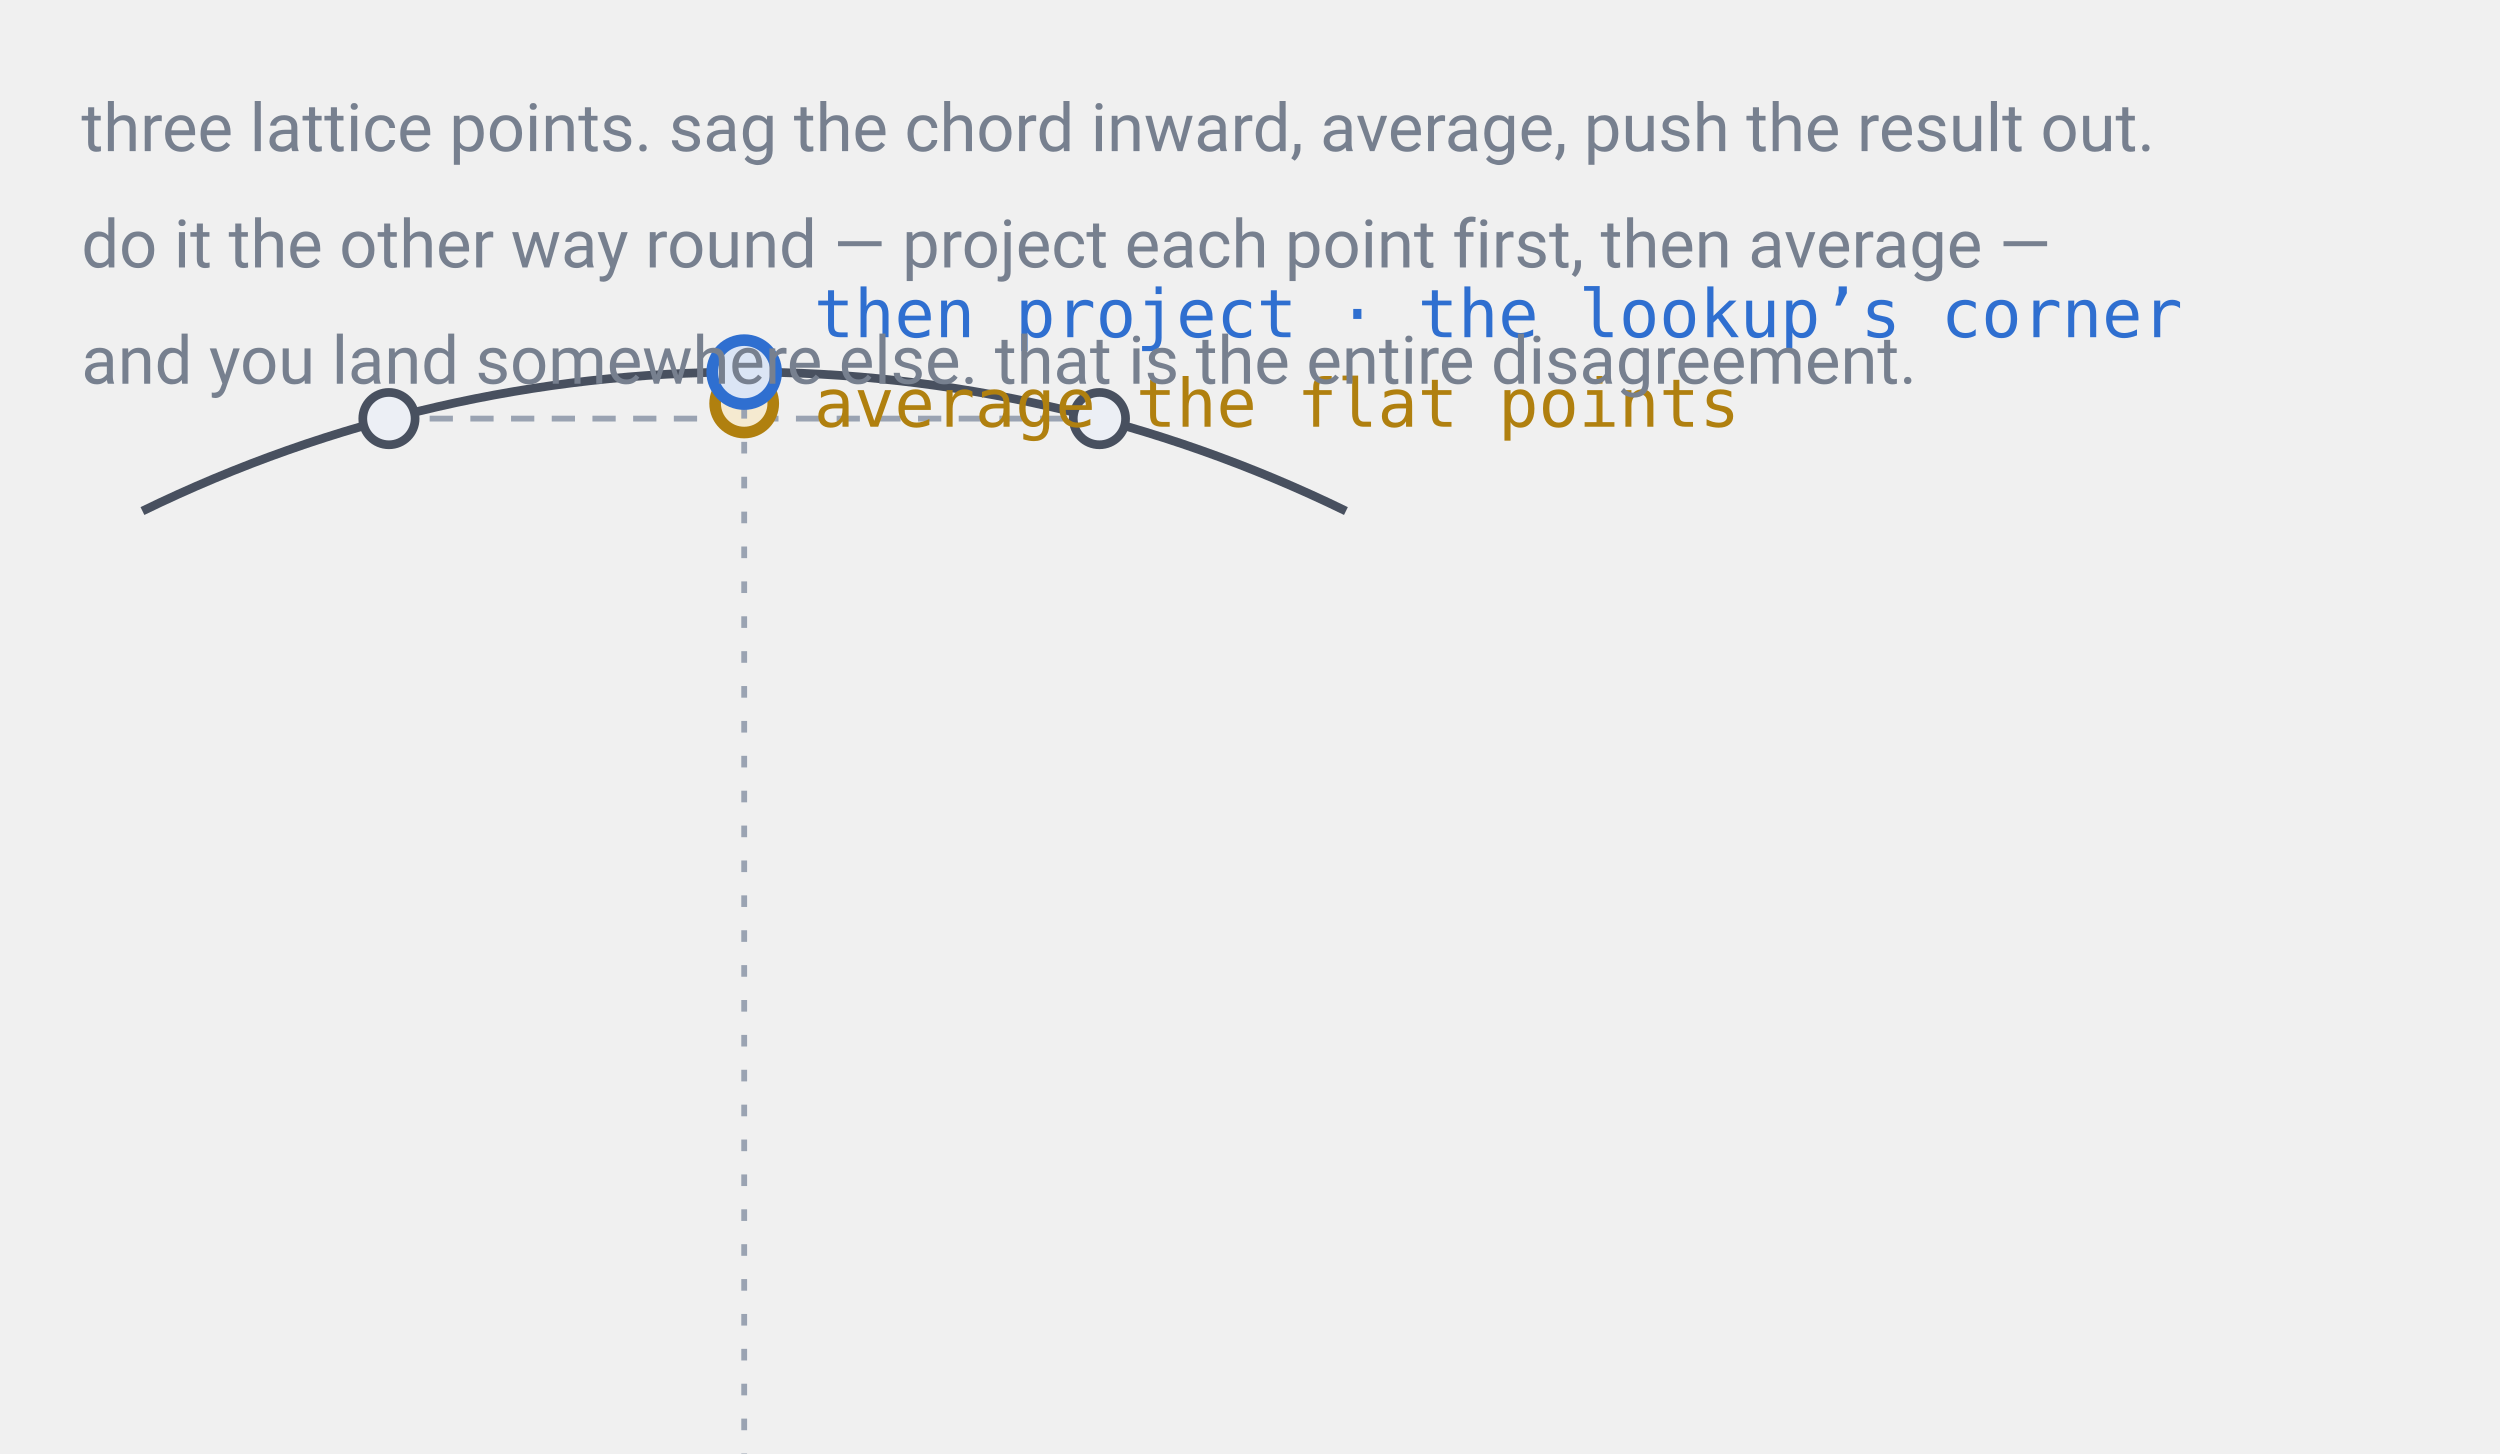
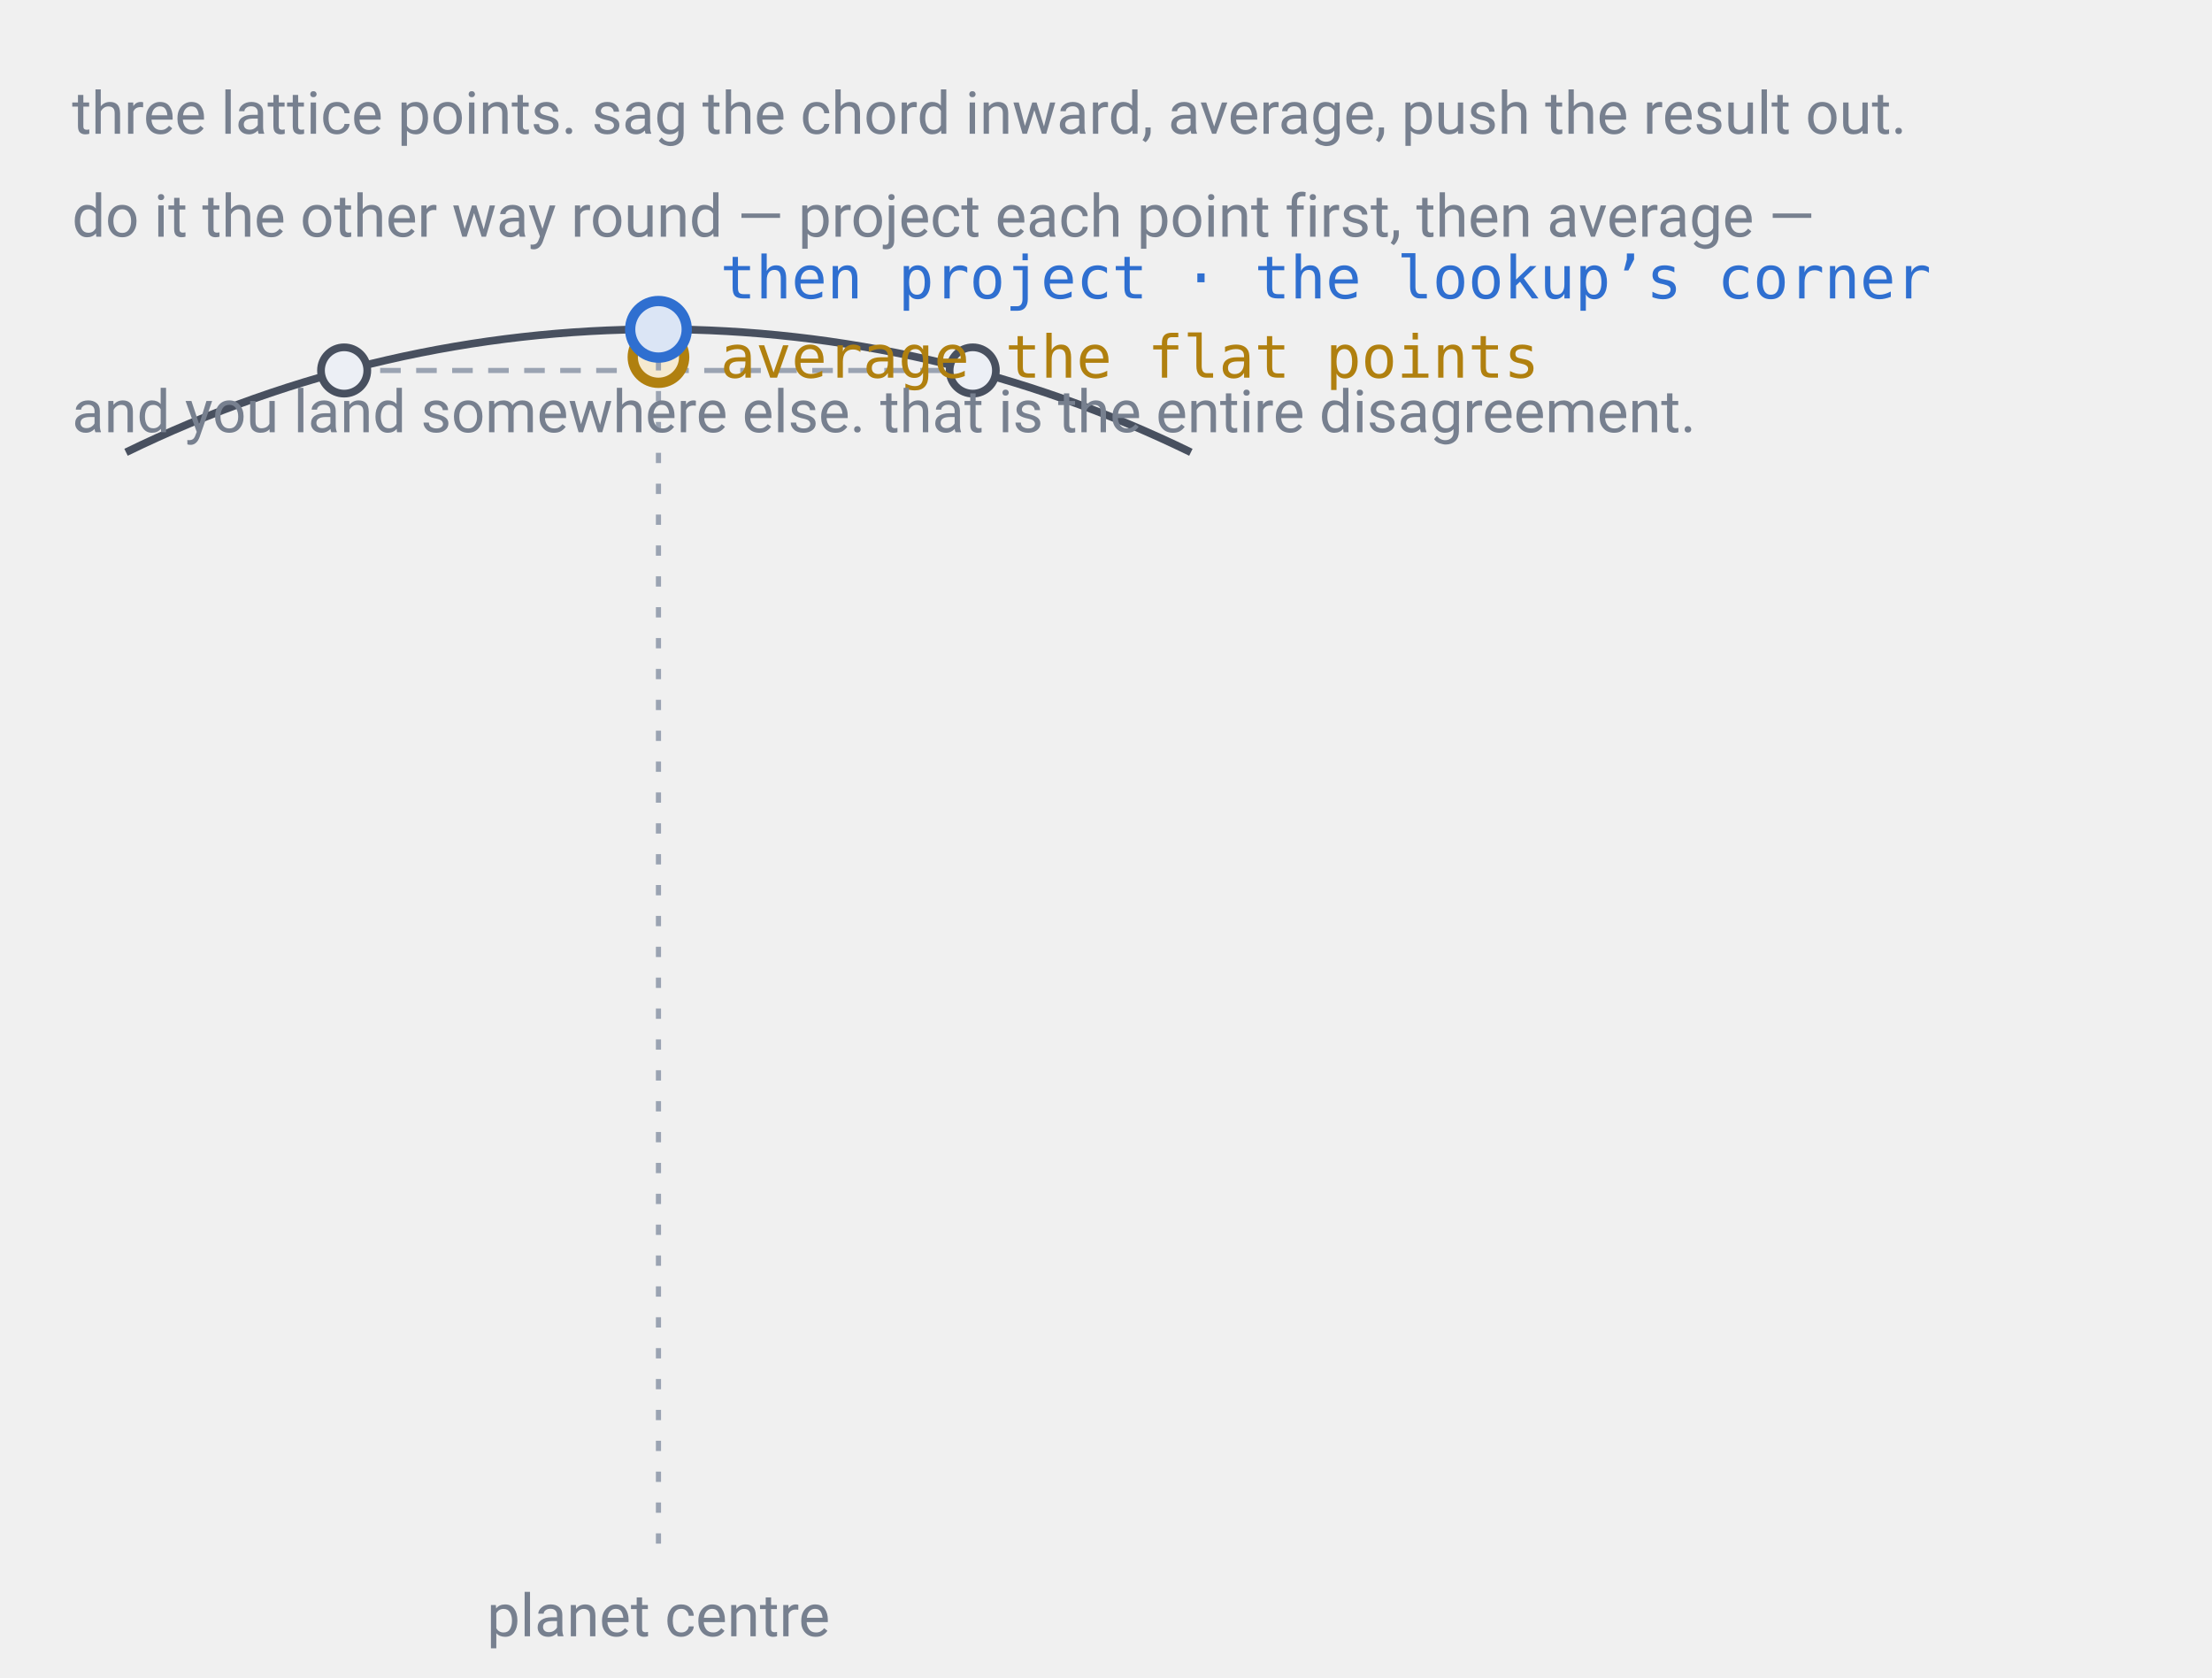
- <svg xmlns="http://www.w3.org/2000/svg" viewBox="0 0 430 250" width="430" height="250">
+ <svg xmlns="http://www.w3.org/2000/svg" viewBox="0 0 430 326" width="430" height="326">
  <style>
  .cf-l{stroke:#9aa3b2;fill:none;stroke-width:1}
  .cf-m{stroke:#48505f;fill:none;stroke-width:1.5}
  .cf-fill{fill:#eceff5;stroke:#48505f;stroke-width:1.5}
  .cf-a{stroke:#2f6fd0;fill:none;stroke-width:2}
  .cf-af{fill:#dbe5f5;stroke:#2f6fd0;stroke-width:2}
  .cf-g{stroke:#b0800f;fill:none;stroke-width:2}
  .cf-gf{fill:#f5ead0;stroke:#b0800f;stroke-width:2}
  .cf-void{fill:#ffffff;stroke:#48505f;stroke-width:1.5}
  text{font-family:ui-sans-serif,-apple-system,"Segoe UI",Roboto,Helvetica,sans-serif;font-size:12px;fill:#39404d}
  text.cf-d{fill:#77808f;font-size:11.5px}
  text.cf-c{font-family:ui-monospace,SFMono-Regular,Menlo,Consolas,monospace;font-size:11.5px;fill:#2f6fd0}
  text.cf-gd{font-family:ui-monospace,SFMono-Regular,Menlo,Consolas,monospace;font-size:11.5px;fill:#b0800f}
  text.cf-big{font-size:14px;font-weight:600}
  @media (prefers-color-scheme:dark){
    .cf-l{stroke:#5c6577} .cf-m{stroke:#aeb6c4} .cf-fill{fill:#1b2333;stroke:#aeb6c4}
    .cf-a{stroke:#6aa2f0} .cf-af{fill:#1a2942;stroke:#6aa2f0}
    .cf-g{stroke:#e0b355} .cf-gf{fill:#2a2210;stroke:#e0b355}
    .cf-void{fill:#0f141d;stroke:#aeb6c4}
    text{fill:#d3d9e4} text.cf-d{fill:#98a1b2} text.cf-c{fill:#6aa2f0} text.cf-gd{fill:#e0b355}
  }
</style>
  <path class="cf-m" d="M24.5 87.9 A 236 236 0 0 1 231.5 87.9" />
  <path class="cf-l" d="M66.9 72.0L189.1 72.0" stroke-dasharray="4 3" />
  <circle class="cf-fill" cx="66.9" cy="72.0" r="4.5" />
  <circle class="cf-fill" cx="189.1" cy="72.0" r="4.5" />
  <circle class="cf-gf" cx="128.0" cy="69.4" r="5" />
  <path class="cf-l" d="M128 300L128.0 64.0" stroke-dasharray="2 4" />
  <circle class="cf-af" cx="128.0" cy="64.0" r="5.5" />
  <text class="cf-gd" x="140.0" y="73.4">average the flat points</text>
  <text class="cf-c" x="140.0" y="58.0">then project · the lookup’s corner</text>
  <text class="cf-d" x="14" y="26">three lattice points. sag the chord inward, average, push the result out.</text>
  <text class="cf-d" x="14" y="46">do it the other way round — project each point first, then average —</text>
-   <text class="cf-d" x="14" y="66">and you land somewhere else. that is the entire disagreement.</text>
+   <text class="cf-d" x="14" y="84">and you land somewhere else. that is the entire disagreement.</text>
  <text class="cf-d" x="128" y="318.0" text-anchor="middle">planet centre</text>
</svg>
